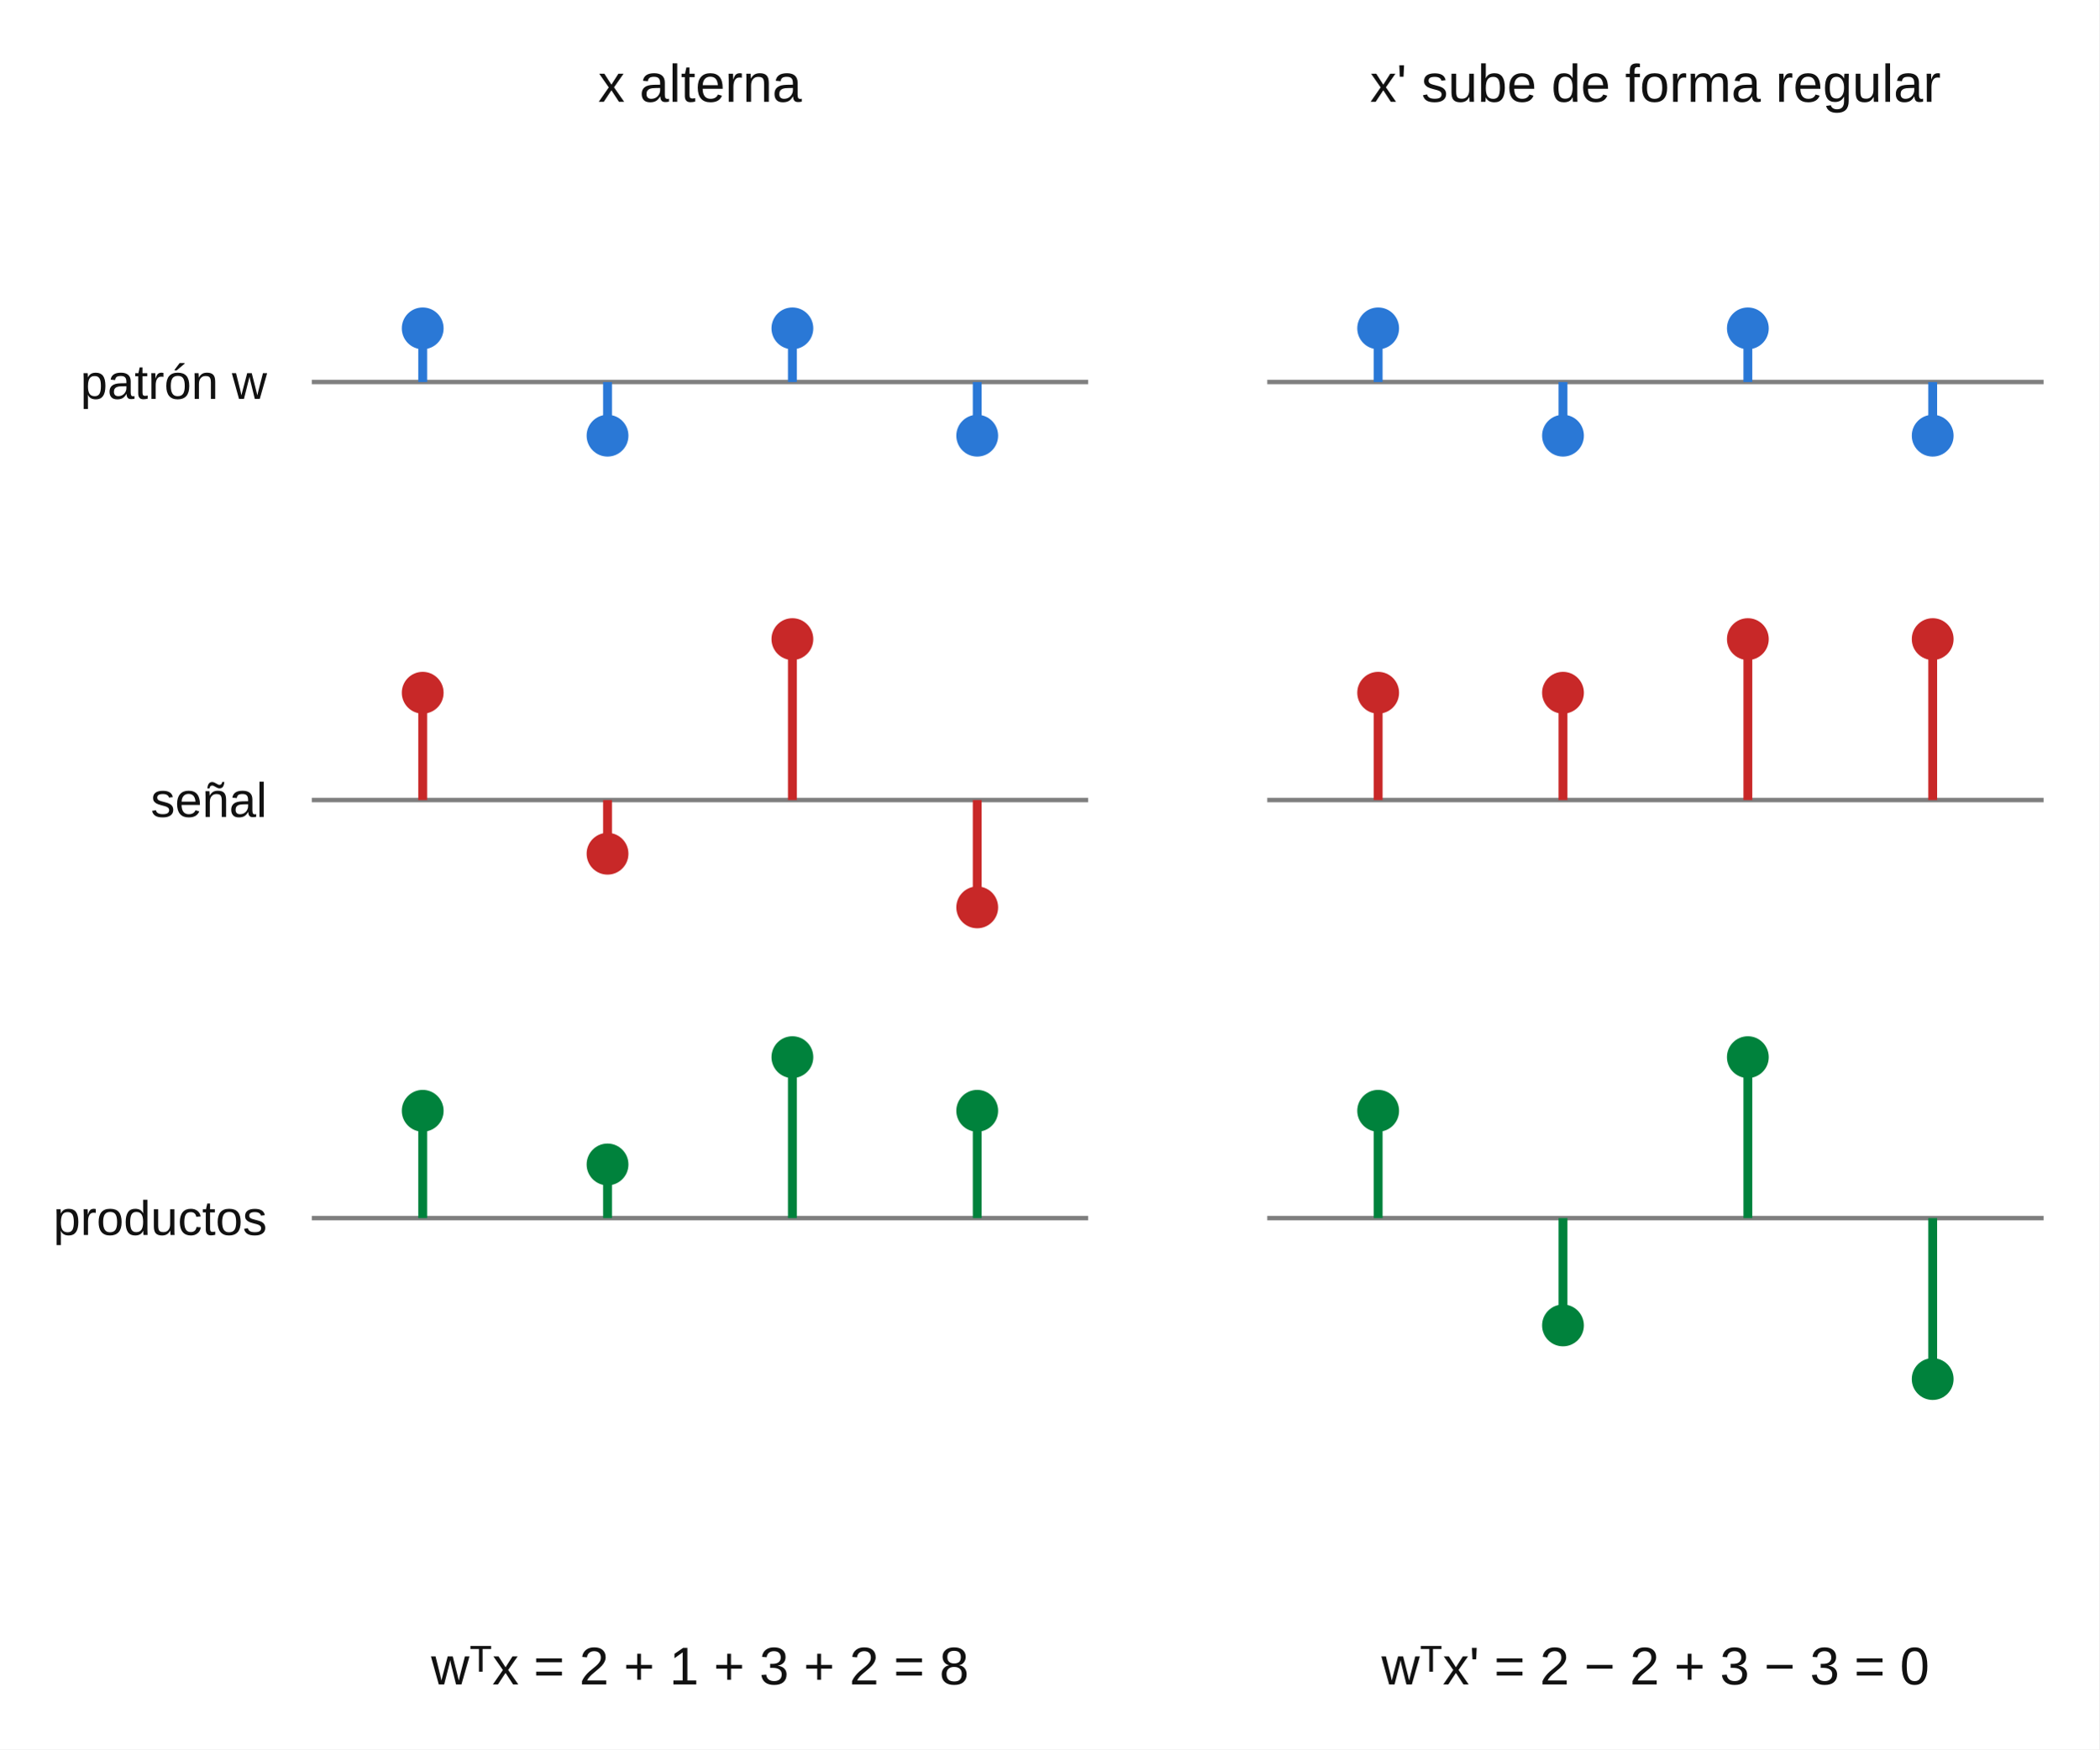
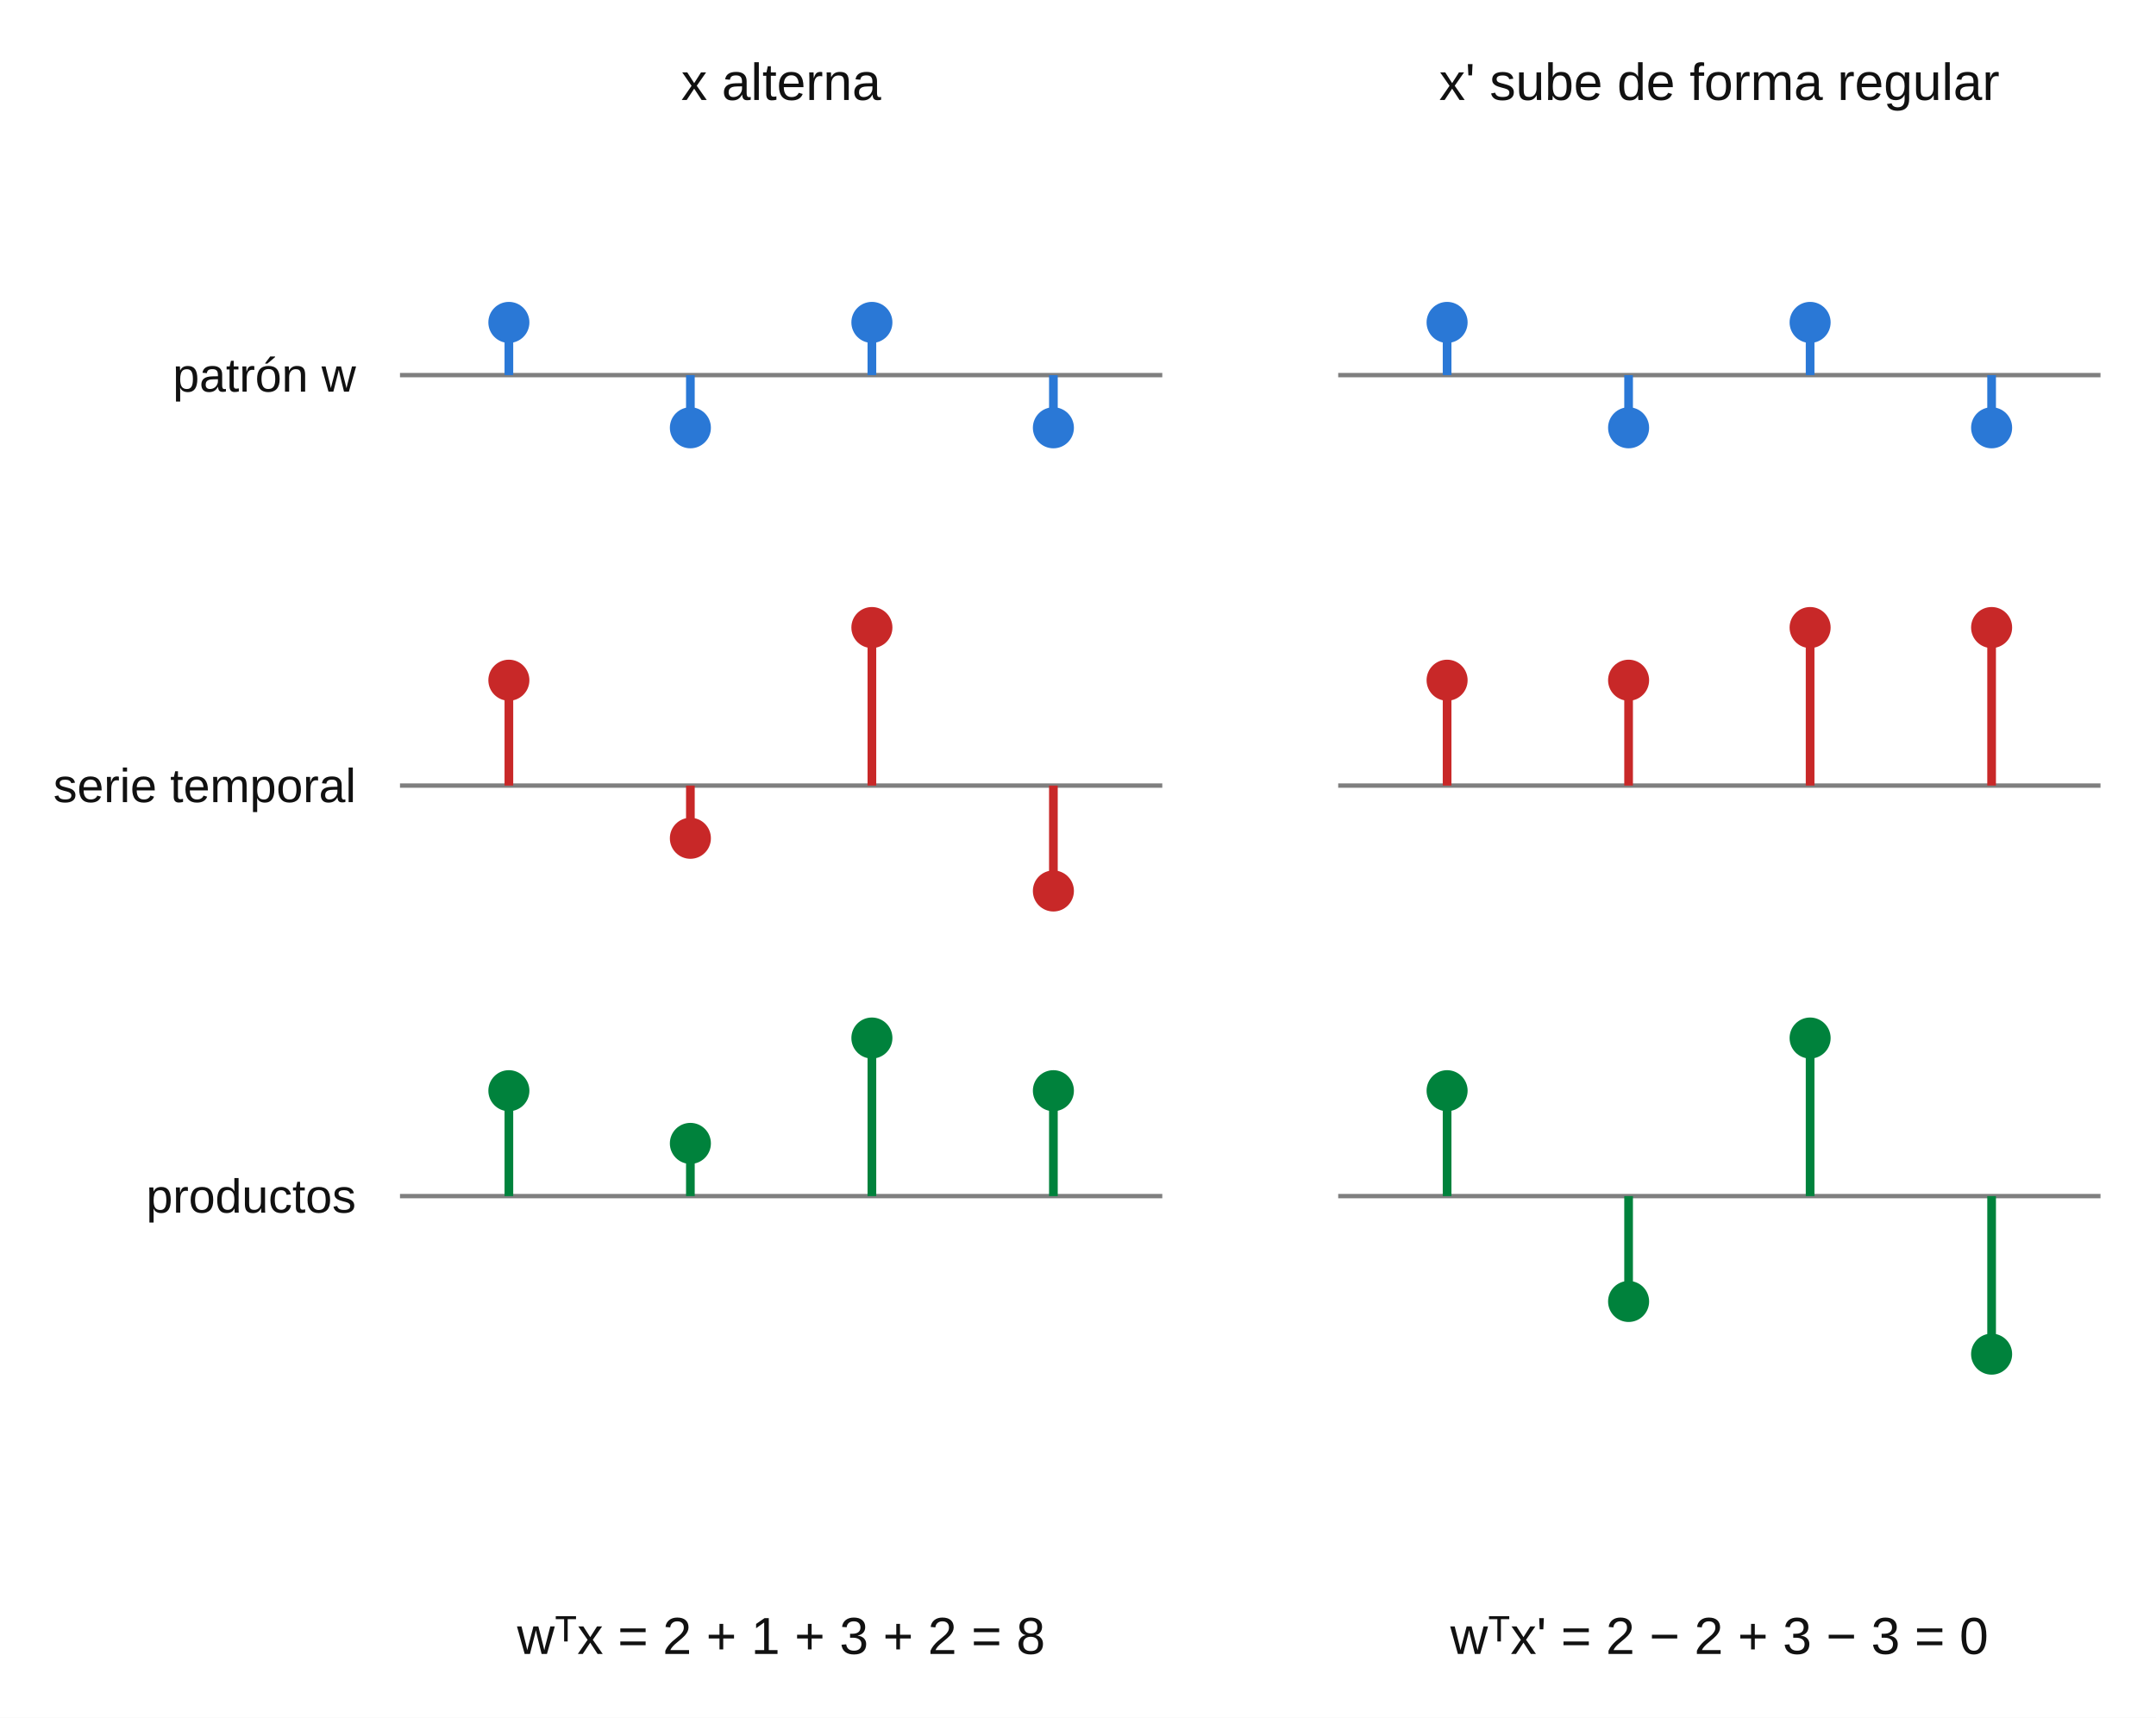
- <svg xmlns="http://www.w3.org/2000/svg" width="522" height="435" viewBox="562.529 131.046 949.091 790.909">
-   <rect x="562.529" y="131.046" width="949.091" height="790.909" fill="#ffffff" />
+ <svg xmlns="http://www.w3.org/2000/svg" width="546" height="435" viewBox="519.326 131.046 992.727 790.909">
+   <rect x="519.326" y="131.046" width="992.727" height="790.909" fill="#ffffff" />
  <path d="M703.5 303.75C820.5 303.75 937.5 303.75 1054.5 303.75" fill="none" stroke="#7f7f7f" stroke-width="2" stroke-linejoin="round" stroke-linecap="butt" />
  <path d="M753.64 303.75C753.64 295.66 753.64 287.58 753.64 279.49" fill="none" stroke="#2a78d6" stroke-width="4" stroke-linejoin="round" stroke-linecap="butt" />
  <path d="M763.09 279.49C763.09 274.27 758.86 270.04 753.64 270.04C748.42 270.04 744.19 274.27 744.19 279.49C744.19 284.71 748.42 288.94 753.64 288.94C758.86 288.94 763.09 284.71 763.09 279.49" fill="#2a78d6" />
  <path d="M837.21 303.75C837.21 311.84 837.21 319.92 837.21 328.01" fill="none" stroke="#2a78d6" stroke-width="4" stroke-linejoin="round" stroke-linecap="butt" />
  <path d="M846.66 328.01C846.66 322.79 842.43 318.56 837.21 318.56C832 318.56 827.76 322.79 827.76 328.01C827.76 333.23 832 337.46 837.21 337.46C842.43 337.46 846.66 333.23 846.66 328.01" fill="#2a78d6" />
  <path d="M920.79 303.75C920.79 295.66 920.79 287.58 920.79 279.49" fill="none" stroke="#2a78d6" stroke-width="4" stroke-linejoin="round" stroke-linecap="butt" />
  <path d="M930.24 279.49C930.24 274.27 926 270.04 920.79 270.04C915.57 270.04 911.34 274.27 911.34 279.49C911.34 284.71 915.57 288.94 920.79 288.94C926 288.94 930.24 284.71 930.24 279.49" fill="#2a78d6" />
  <path d="M1004.36 303.75C1004.36 311.84 1004.36 319.92 1004.36 328.01" fill="none" stroke="#2a78d6" stroke-width="4" stroke-linejoin="round" stroke-linecap="butt" />
  <path d="M1013.81 328.01C1013.81 322.79 1009.58 318.56 1004.36 318.56C999.14 318.56 994.91 322.79 994.91 328.01C994.91 333.23 999.14 337.46 1004.36 337.46C1009.58 337.46 1013.81 333.23 1013.81 328.01" fill="#2a78d6" />
  <path d="M703.5 492.75C820.5 492.75 937.5 492.75 1054.5 492.75" fill="none" stroke="#7f7f7f" stroke-width="2" stroke-linejoin="round" stroke-linecap="butt" />
  <path d="M753.64 492.75C753.64 476.58 753.64 460.41 753.64 444.23" fill="none" stroke="#c82828" stroke-width="4" stroke-linejoin="round" stroke-linecap="butt" />
  <path d="M763.09 444.23C763.09 439.02 758.86 434.78 753.64 434.78C748.42 434.78 744.19 439.02 744.19 444.23C744.19 449.45 748.42 453.68 753.64 453.68C758.86 453.68 763.09 449.45 763.09 444.23" fill="#c82828" />
  <path d="M837.21 492.75C837.21 500.84 837.21 508.92 837.21 517.01" fill="none" stroke="#c82828" stroke-width="4" stroke-linejoin="round" stroke-linecap="butt" />
  <path d="M846.66 517.01C846.66 511.79 842.43 507.56 837.21 507.56C832 507.56 827.76 511.79 827.76 517.01C827.76 522.23 832 526.46 837.21 526.46C842.43 526.46 846.66 522.23 846.66 517.01" fill="#c82828" />
  <path d="M920.79 492.75C920.79 468.49 920.79 444.23 920.79 419.98" fill="none" stroke="#c82828" stroke-width="4" stroke-linejoin="round" stroke-linecap="butt" />
  <path d="M930.24 419.98C930.24 414.76 926 410.53 920.79 410.53C915.57 410.53 911.34 414.76 911.34 419.98C911.34 425.2 915.57 429.43 920.79 429.43C926 429.43 930.24 425.2 930.24 419.98" fill="#c82828" />
  <path d="M1004.36 492.75C1004.36 508.92 1004.36 525.09 1004.36 541.27" fill="none" stroke="#c82828" stroke-width="4" stroke-linejoin="round" stroke-linecap="butt" />
  <path d="M1013.81 541.27C1013.81 536.05 1009.58 531.82 1004.36 531.82C999.14 531.82 994.91 536.05 994.91 541.27C994.91 546.48 999.14 550.72 1004.36 550.72C1009.58 550.72 1013.81 546.48 1013.81 541.27" fill="#c82828" />
  <path d="M703.5 681.75C820.5 681.75 937.5 681.75 1054.5 681.75" fill="none" stroke="#7f7f7f" stroke-width="2" stroke-linejoin="round" stroke-linecap="butt" />
  <path d="M753.64 681.75C753.64 665.58 753.64 649.41 753.64 633.23" fill="none" stroke="#00823c" stroke-width="4" stroke-linejoin="round" stroke-linecap="butt" />
  <path d="M763.09 633.23C763.09 628.02 758.86 623.78 753.64 623.78C748.42 623.78 744.19 628.02 744.19 633.23C744.19 638.45 748.42 642.68 753.64 642.68C758.86 642.68 763.09 638.45 763.09 633.23" fill="#00823c" />
  <path d="M837.21 681.75C837.21 673.66 837.21 665.58 837.21 657.49" fill="none" stroke="#00823c" stroke-width="4" stroke-linejoin="round" stroke-linecap="butt" />
  <path d="M846.66 657.49C846.66 652.27 842.43 648.04 837.21 648.04C832 648.04 827.76 652.27 827.76 657.49C827.76 662.71 832 666.94 837.21 666.94C842.43 666.94 846.66 662.71 846.66 657.49" fill="#00823c" />
  <path d="M920.79 681.75C920.79 657.49 920.79 633.23 920.79 608.98" fill="none" stroke="#00823c" stroke-width="4" stroke-linejoin="round" stroke-linecap="butt" />
  <path d="M930.24 608.98C930.24 603.76 926 599.53 920.79 599.53C915.57 599.53 911.34 603.76 911.34 608.98C911.34 614.2 915.57 618.43 920.79 618.43C926 618.43 930.24 614.2 930.24 608.98" fill="#00823c" />
  <path d="M1004.36 681.75C1004.36 665.58 1004.36 649.41 1004.36 633.23" fill="none" stroke="#00823c" stroke-width="4" stroke-linejoin="round" stroke-linecap="butt" />
  <path d="M1013.81 633.23C1013.81 628.02 1009.58 623.78 1004.36 623.78C999.14 623.78 994.91 628.02 994.91 633.23C994.91 638.45 999.14 642.68 1004.36 642.68C1009.58 642.68 1013.81 638.45 1013.81 633.23" fill="#00823c" />
  <text x="879" y="884.25" font-size="24" font-family="Arial, Helvetica, 'Liberation Sans', 'Nimbus Sans', 'Noto Sans CJK SC', 'Microsoft YaHei', 'PingFang SC', sans-serif" fill="#111111" text-anchor="middle" dominant-baseline="central">wᵀx = 2 + 1 + 3 + 2 = 8</text>
  <path d="M1135.5 303.75C1252.5 303.75 1369.5 303.75 1486.5 303.75" fill="none" stroke="#7f7f7f" stroke-width="2" stroke-linejoin="round" stroke-linecap="butt" />
  <path d="M1185.64 303.75C1185.64 295.66 1185.64 287.58 1185.64 279.49" fill="none" stroke="#2a78d6" stroke-width="4" stroke-linejoin="round" stroke-linecap="butt" />
  <path d="M1195.09 279.49C1195.09 274.27 1190.86 270.04 1185.64 270.04C1180.42 270.04 1176.19 274.27 1176.19 279.49C1176.19 284.71 1180.42 288.94 1185.64 288.94C1190.86 288.94 1195.09 284.71 1195.09 279.49" fill="#2a78d6" />
  <path d="M1269.21 303.75C1269.21 311.84 1269.21 319.92 1269.21 328.01" fill="none" stroke="#2a78d6" stroke-width="4" stroke-linejoin="round" stroke-linecap="butt" />
  <path d="M1278.66 328.01C1278.66 322.79 1274.43 318.56 1269.21 318.56C1264 318.56 1259.76 322.79 1259.76 328.01C1259.76 333.23 1264 337.46 1269.21 337.46C1274.43 337.46 1278.66 333.23 1278.66 328.01" fill="#2a78d6" />
  <path d="M1352.79 303.75C1352.79 295.66 1352.79 287.58 1352.79 279.49" fill="none" stroke="#2a78d6" stroke-width="4" stroke-linejoin="round" stroke-linecap="butt" />
  <path d="M1362.24 279.49C1362.24 274.27 1358 270.04 1352.79 270.04C1347.57 270.04 1343.34 274.27 1343.34 279.49C1343.34 284.71 1347.57 288.94 1352.79 288.94C1358 288.94 1362.24 284.71 1362.24 279.49" fill="#2a78d6" />
  <path d="M1436.36 303.75C1436.36 311.84 1436.36 319.92 1436.36 328.01" fill="none" stroke="#2a78d6" stroke-width="4" stroke-linejoin="round" stroke-linecap="butt" />
  <path d="M1445.81 328.01C1445.81 322.79 1441.58 318.56 1436.36 318.56C1431.14 318.56 1426.91 322.79 1426.91 328.01C1426.91 333.23 1431.14 337.46 1436.36 337.46C1441.58 337.46 1445.81 333.23 1445.81 328.01" fill="#2a78d6" />
  <path d="M1135.5 492.75C1252.5 492.75 1369.5 492.75 1486.5 492.75" fill="none" stroke="#7f7f7f" stroke-width="2" stroke-linejoin="round" stroke-linecap="butt" />
  <path d="M1185.64 492.75C1185.64 476.58 1185.64 460.41 1185.64 444.23" fill="none" stroke="#c82828" stroke-width="4" stroke-linejoin="round" stroke-linecap="butt" />
  <path d="M1195.09 444.23C1195.09 439.02 1190.86 434.78 1185.64 434.78C1180.42 434.78 1176.19 439.02 1176.19 444.23C1176.19 449.45 1180.42 453.68 1185.64 453.68C1190.86 453.68 1195.09 449.45 1195.09 444.23" fill="#c82828" />
  <path d="M1269.21 492.75C1269.21 476.58 1269.21 460.41 1269.21 444.23" fill="none" stroke="#c82828" stroke-width="4" stroke-linejoin="round" stroke-linecap="butt" />
  <path d="M1278.66 444.23C1278.66 439.02 1274.43 434.78 1269.21 434.78C1264 434.78 1259.76 439.02 1259.76 444.23C1259.76 449.45 1264 453.68 1269.21 453.68C1274.43 453.68 1278.66 449.45 1278.66 444.23" fill="#c82828" />
  <path d="M1352.79 492.75C1352.79 468.49 1352.79 444.23 1352.79 419.98" fill="none" stroke="#c82828" stroke-width="4" stroke-linejoin="round" stroke-linecap="butt" />
  <path d="M1362.24 419.98C1362.24 414.76 1358 410.53 1352.79 410.53C1347.57 410.53 1343.34 414.76 1343.34 419.98C1343.34 425.2 1347.57 429.43 1352.79 429.43C1358 429.43 1362.24 425.2 1362.24 419.98" fill="#c82828" />
  <path d="M1436.36 492.75C1436.36 468.49 1436.36 444.23 1436.36 419.98" fill="none" stroke="#c82828" stroke-width="4" stroke-linejoin="round" stroke-linecap="butt" />
  <path d="M1445.81 419.98C1445.81 414.76 1441.58 410.53 1436.36 410.53C1431.14 410.53 1426.91 414.76 1426.91 419.98C1426.91 425.2 1431.14 429.43 1436.36 429.43C1441.58 429.43 1445.81 425.2 1445.81 419.98" fill="#c82828" />
  <path d="M1135.5 681.75C1252.5 681.75 1369.5 681.75 1486.5 681.75" fill="none" stroke="#7f7f7f" stroke-width="2" stroke-linejoin="round" stroke-linecap="butt" />
  <path d="M1185.64 681.75C1185.64 665.58 1185.64 649.41 1185.64 633.23" fill="none" stroke="#00823c" stroke-width="4" stroke-linejoin="round" stroke-linecap="butt" />
  <path d="M1195.09 633.23C1195.09 628.02 1190.86 623.78 1185.64 623.78C1180.42 623.78 1176.19 628.02 1176.19 633.23C1176.19 638.45 1180.42 642.68 1185.64 642.68C1190.86 642.68 1195.09 638.45 1195.09 633.23" fill="#00823c" />
  <path d="M1269.21 681.75C1269.21 697.92 1269.21 714.09 1269.21 730.27" fill="none" stroke="#00823c" stroke-width="4" stroke-linejoin="round" stroke-linecap="butt" />
  <path d="M1278.66 730.27C1278.66 725.05 1274.43 720.82 1269.21 720.82C1264 720.82 1259.76 725.05 1259.76 730.27C1259.76 735.48 1264 739.72 1269.21 739.72C1274.43 739.72 1278.66 735.48 1278.66 730.27" fill="#00823c" />
  <path d="M1352.79 681.75C1352.79 657.49 1352.79 633.23 1352.79 608.98" fill="none" stroke="#00823c" stroke-width="4" stroke-linejoin="round" stroke-linecap="butt" />
  <path d="M1362.24 608.98C1362.24 603.76 1358 599.53 1352.79 599.53C1347.57 599.53 1343.34 603.76 1343.34 608.98C1343.34 614.2 1347.57 618.43 1352.79 618.43C1358 618.43 1362.24 614.2 1362.24 608.98" fill="#00823c" />
  <path d="M1436.36 681.75C1436.36 706.01 1436.36 730.27 1436.36 754.52" fill="none" stroke="#00823c" stroke-width="4" stroke-linejoin="round" stroke-linecap="butt" />
  <path d="M1445.81 754.52C1445.81 749.3 1441.58 745.07 1436.36 745.07C1431.14 745.07 1426.91 749.3 1426.91 754.52C1426.91 759.74 1431.14 763.97 1436.36 763.97C1441.58 763.97 1445.81 759.74 1445.81 754.52" fill="#00823c" />
  <text x="1311" y="884.25" font-size="24" font-family="Arial, Helvetica, 'Liberation Sans', 'Nimbus Sans', 'Noto Sans CJK SC', 'Microsoft YaHei', 'PingFang SC', sans-serif" fill="#111111" text-anchor="middle" dominant-baseline="central">wᵀx' = 2 − 2 + 3 − 3 = 0</text>
  <text x="879" y="168.75" font-size="24" font-family="Arial, Helvetica, 'Liberation Sans', 'Nimbus Sans', 'Noto Sans CJK SC', 'Microsoft YaHei', 'PingFang SC', sans-serif" fill="#111111" text-anchor="middle" dominant-baseline="central">x alterna</text>
  <text x="1311" y="168.75" font-size="24" font-family="Arial, Helvetica, 'Liberation Sans', 'Nimbus Sans', 'Noto Sans CJK SC', 'Microsoft YaHei', 'PingFang SC', sans-serif" fill="#111111" text-anchor="middle" dominant-baseline="central">x' sube de forma regular</text>
  <text x="683.25" y="303.75" font-size="22" font-family="Arial, Helvetica, 'Liberation Sans', 'Nimbus Sans', 'Noto Sans CJK SC', 'Microsoft YaHei', 'PingFang SC', sans-serif" fill="#111111" text-anchor="end" dominant-baseline="central">patrón w</text>
-   <text x="683.25" y="492.75" font-size="22" font-family="Arial, Helvetica, 'Liberation Sans', 'Nimbus Sans', 'Noto Sans CJK SC', 'Microsoft YaHei', 'PingFang SC', sans-serif" fill="#111111" text-anchor="end" dominant-baseline="central">señal</text>
+   <text x="683.25" y="492.75" font-size="22" font-family="Arial, Helvetica, 'Liberation Sans', 'Nimbus Sans', 'Noto Sans CJK SC', 'Microsoft YaHei', 'PingFang SC', sans-serif" fill="#111111" text-anchor="end" dominant-baseline="central">serie temporal</text>
  <text x="683.25" y="681.75" font-size="22" font-family="Arial, Helvetica, 'Liberation Sans', 'Nimbus Sans', 'Noto Sans CJK SC', 'Microsoft YaHei', 'PingFang SC', sans-serif" fill="#111111" text-anchor="end" dominant-baseline="central">productos</text>
</svg>
